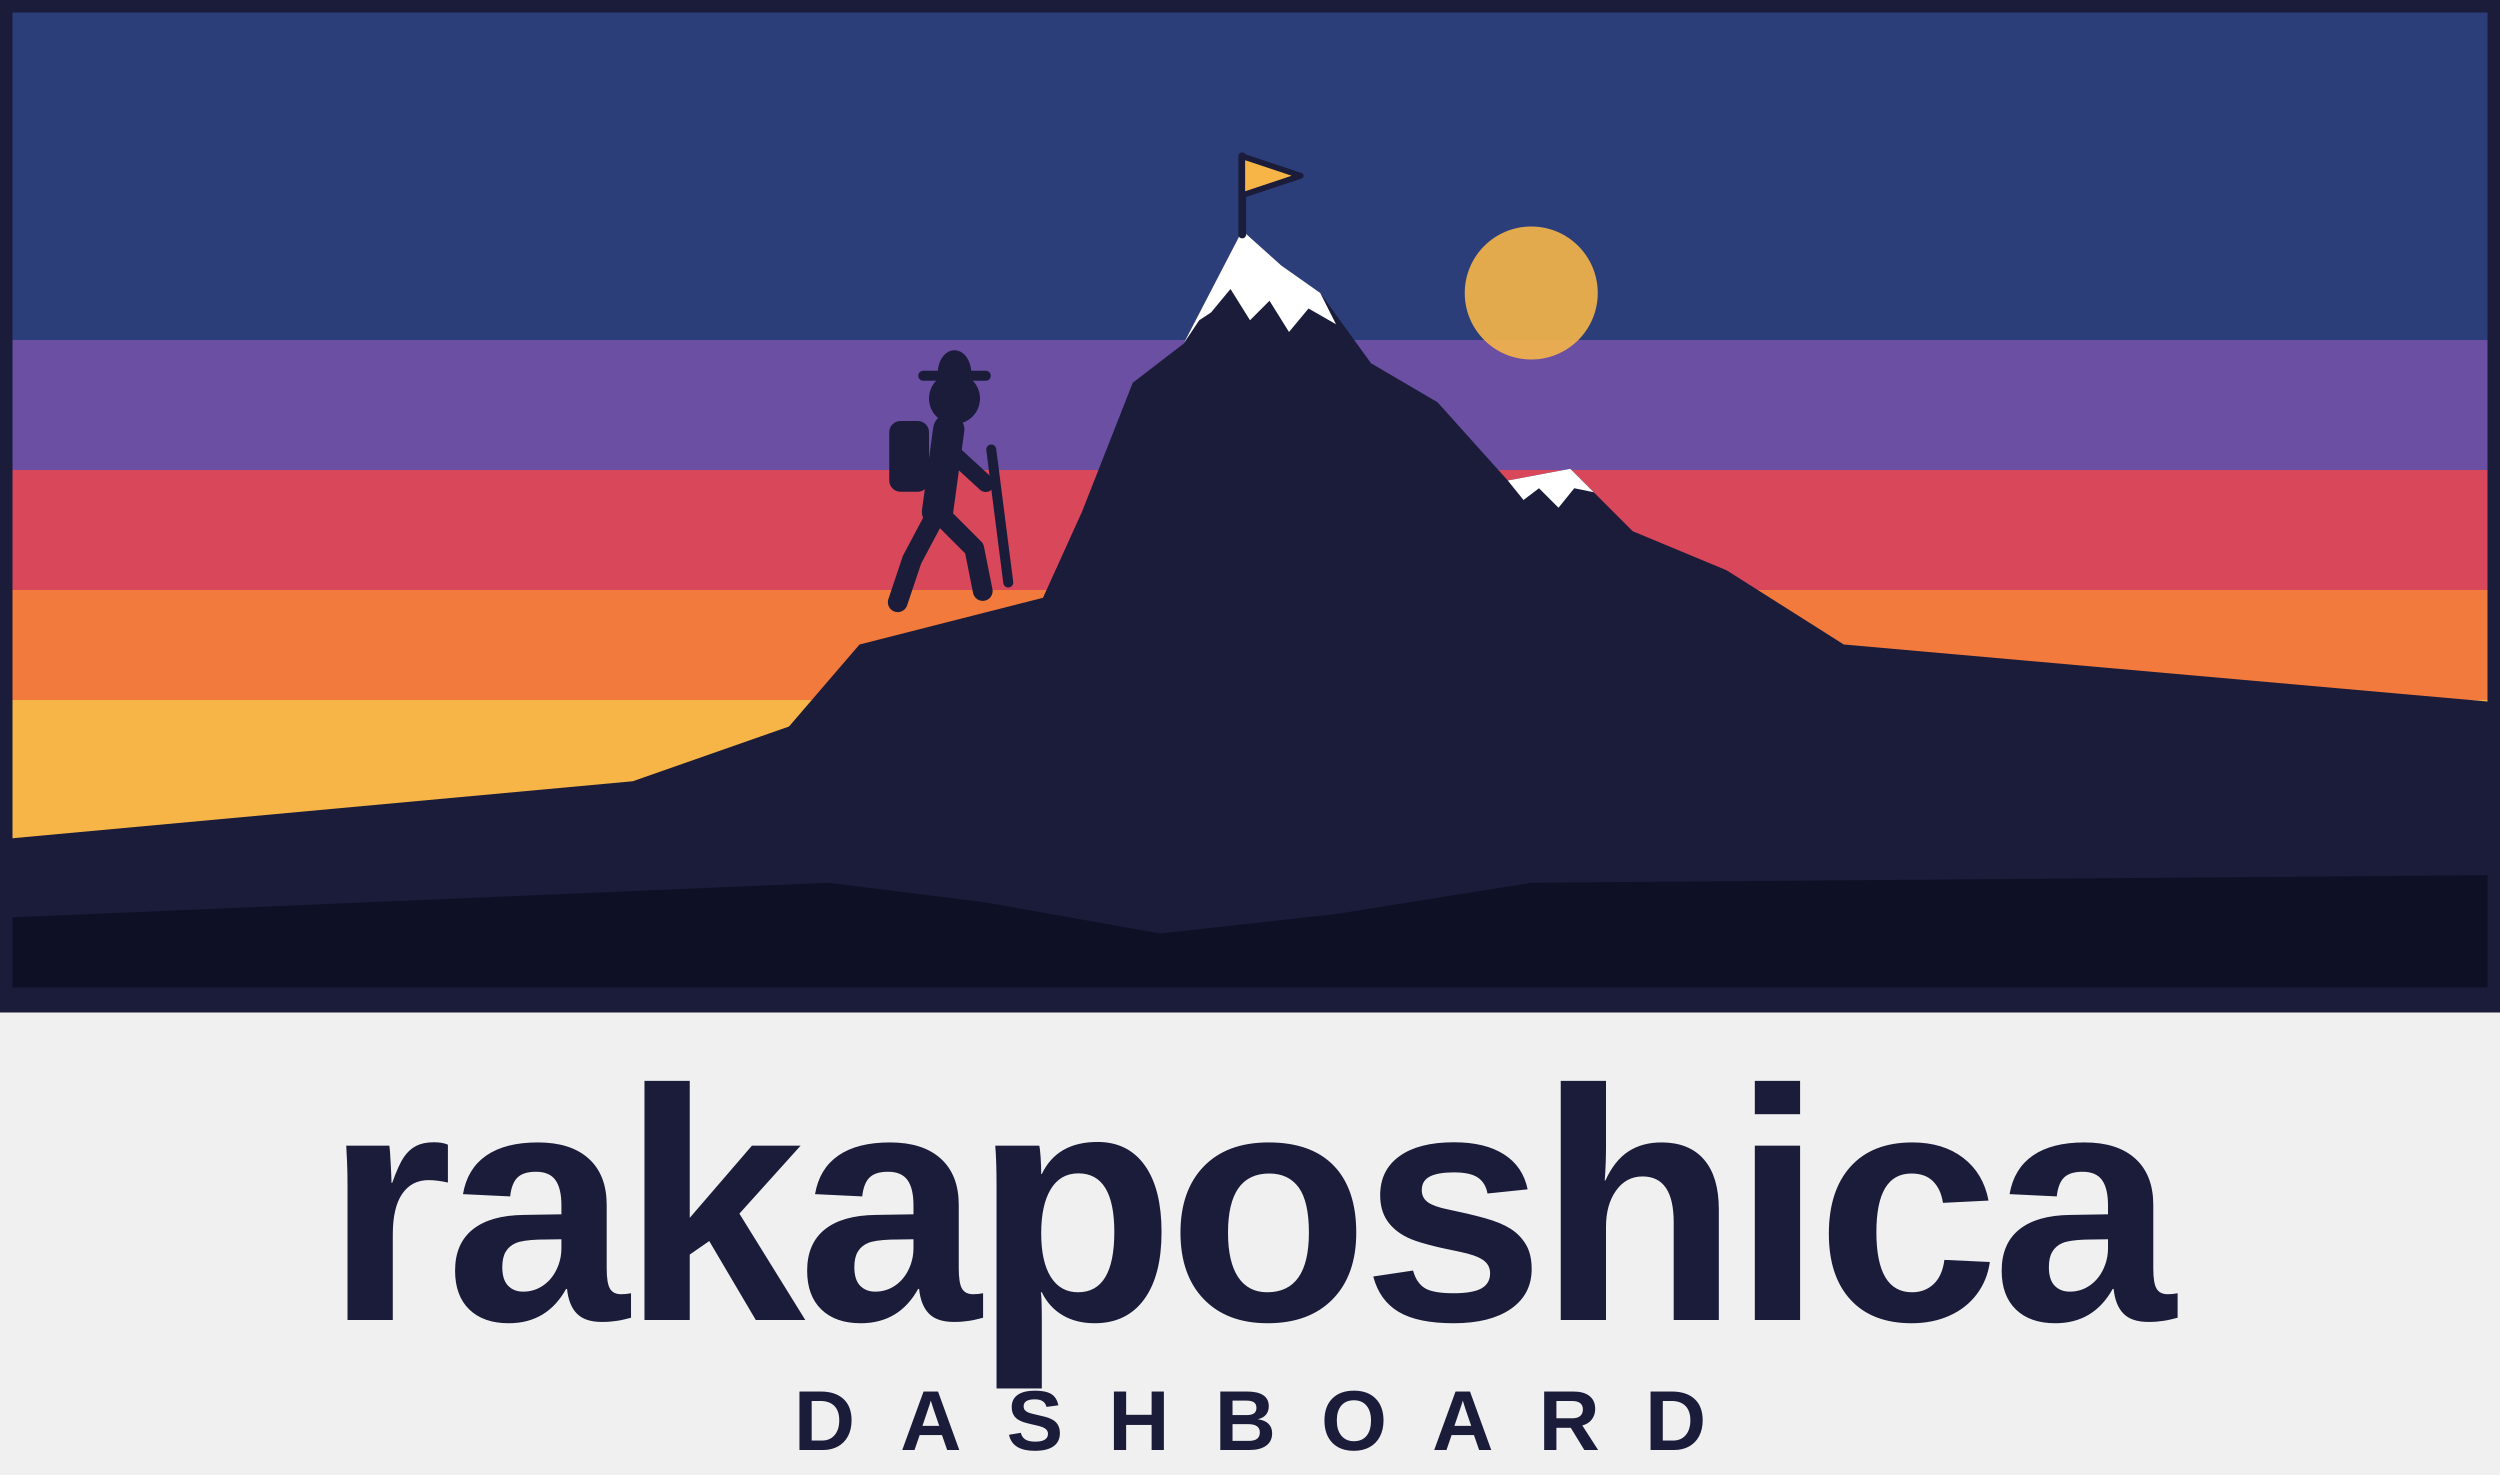
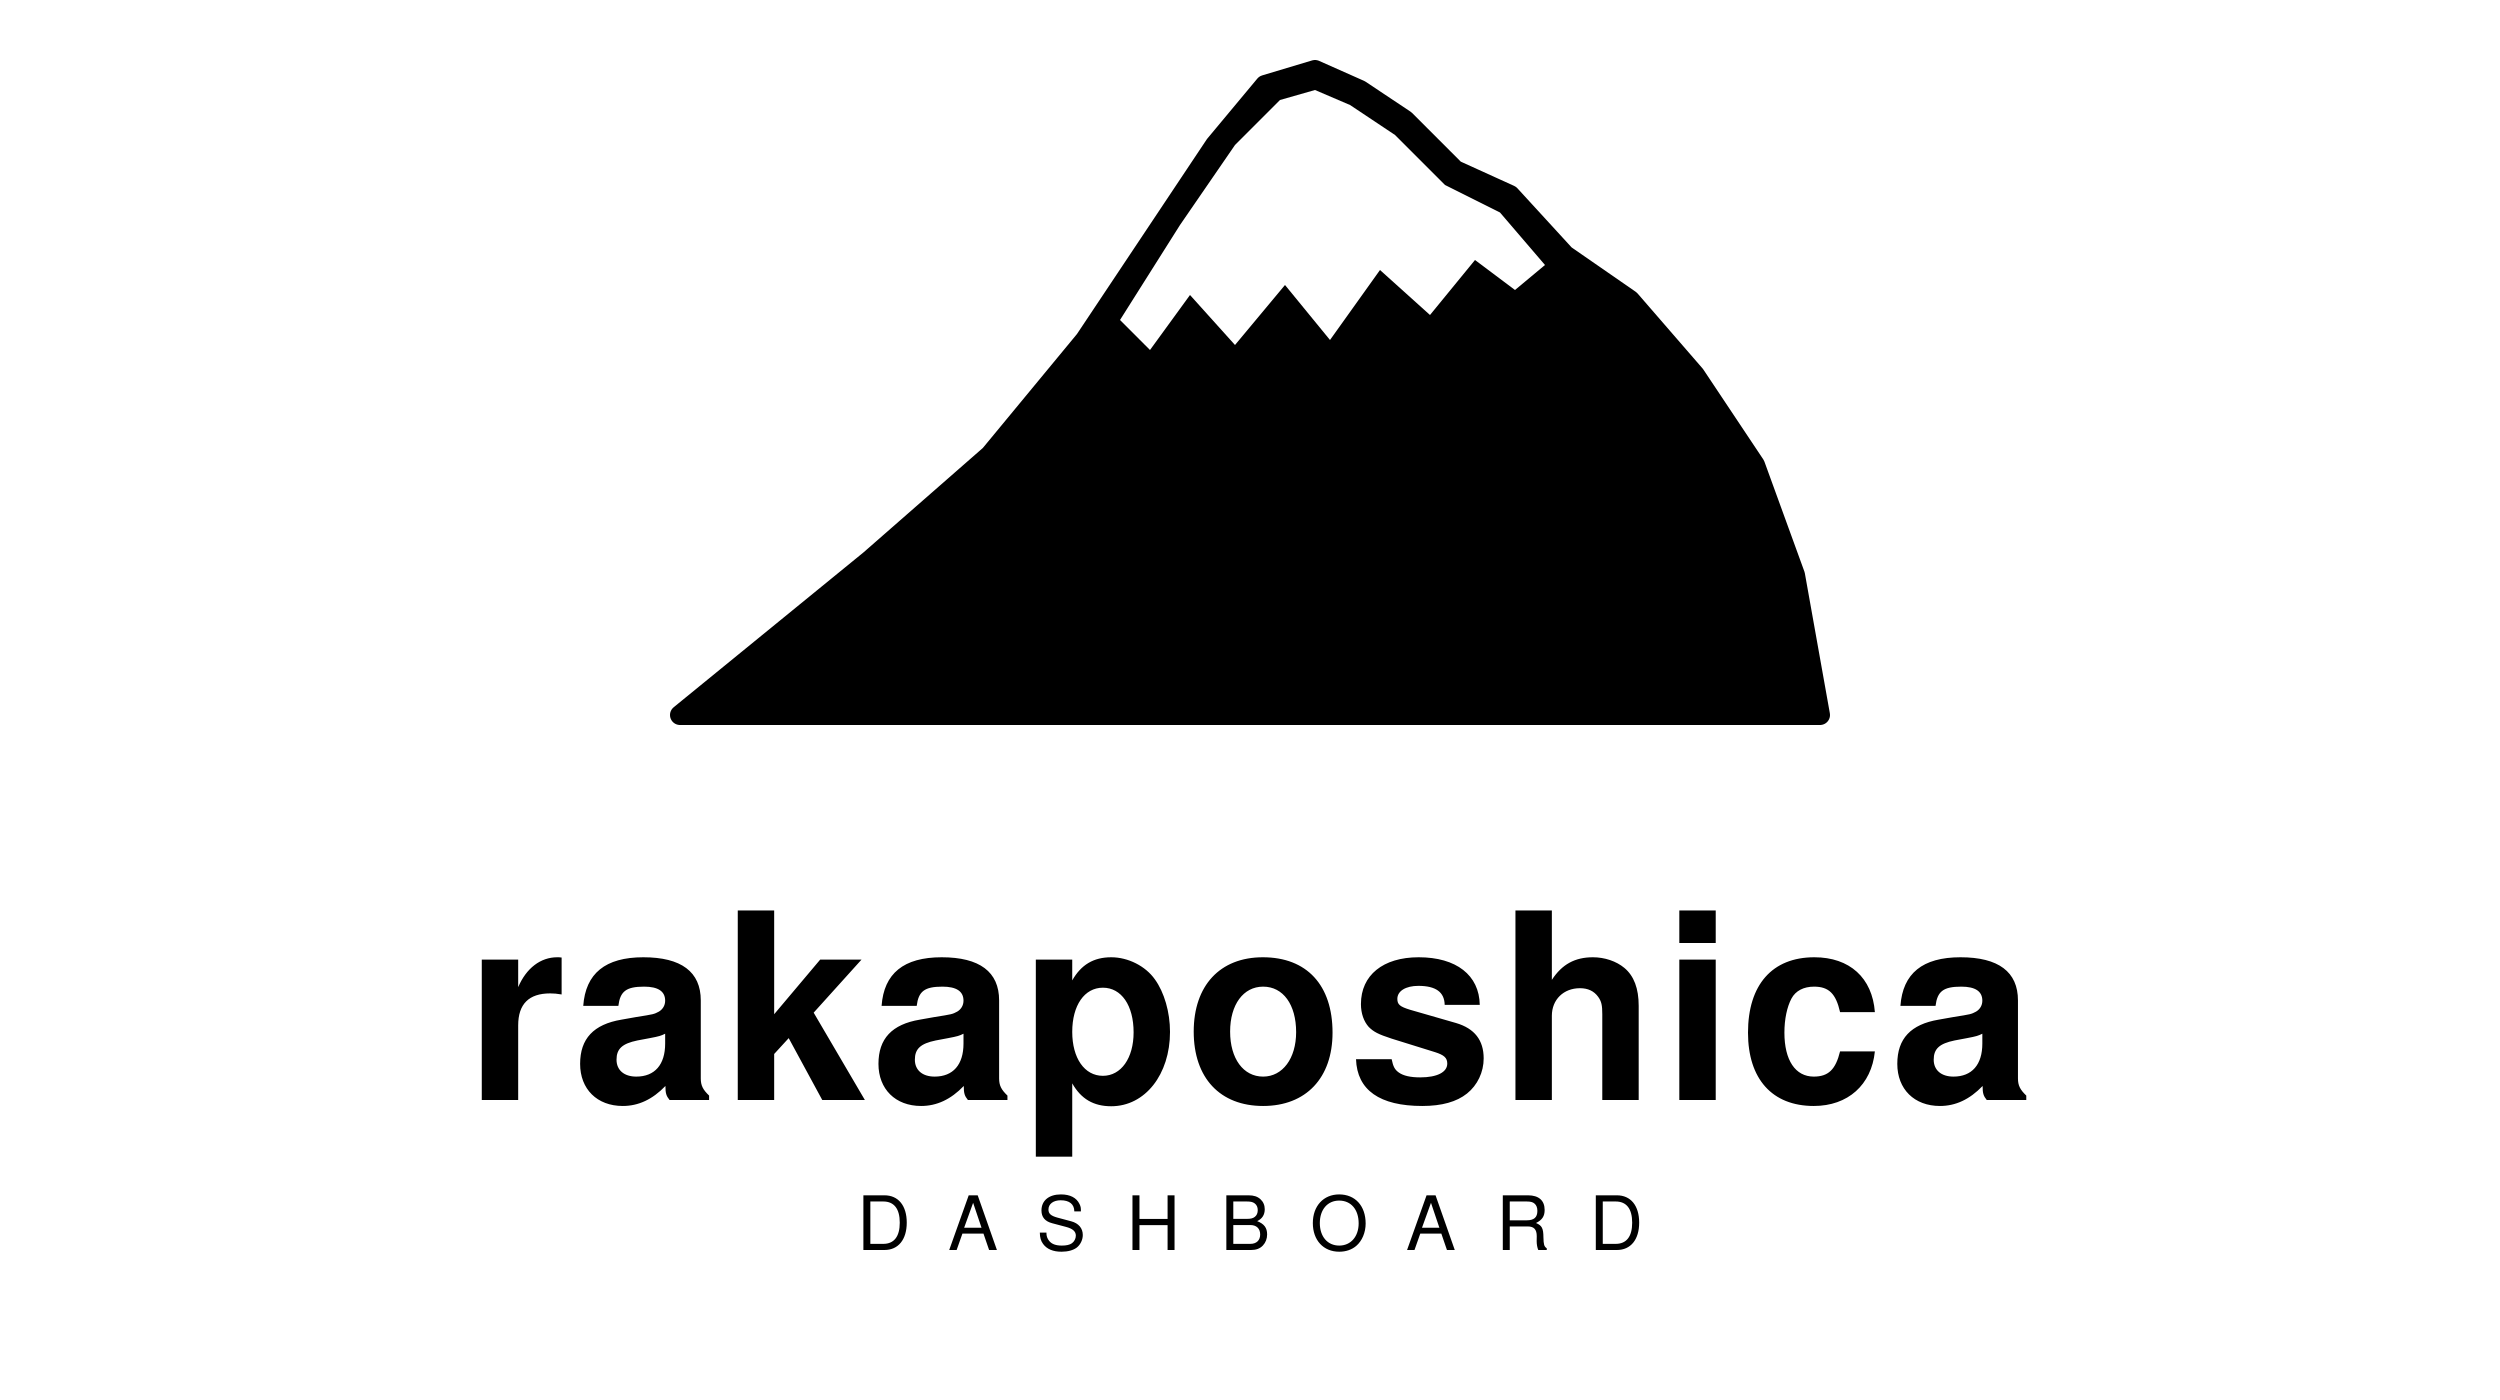
- <svg xmlns="http://www.w3.org/2000/svg" viewBox="0 0 1000 590" role="img" aria-label="Rakaposhica Dashboard">
-   <defs>
-     <clipPath id="c">
-       <rect width="1000" height="400" />
-     </clipPath>
-   </defs>
-   <g clip-path="url(#c)">
-     <rect x="0" y="0" width="1000" height="137.0" fill="#2C3E7A" />
-     <rect x="0" y="136.0" width="1000" height="53.0" fill="#6A4FA3" />
-     <rect x="0" y="188.0" width="1000" height="49.0" fill="#D9475A" />
-     <rect x="0" y="236.0" width="1000" height="45.0" fill="#F27A3D" />
-     <rect x="0" y="280.0" width="1000" height="121.0" fill="#F7B548" />
-     <circle cx="612.5" cy="117.2" r="26.6" fill="#F7B548" opacity=".9" />
-     <polygon points="-1.6,400.0 -1.6,335.9 253.1,312.5 315.6,290.6 343.8,257.8 417.2,239.1 432.8,204.7 453.1,153.1 473.4,137.5 496.9,92.2 512.5,106.2 528.1,117.2 548.4,145.3 575.0,160.9 603.1,192.2 628.1,187.5 653.1,212.5 690.6,228.1 737.5,257.8 1001.6,281.2 1001.6,400.0" fill="#1A1C3A" />
-     <polygon points="496.9,92.2 512.5,106.2 528.1,117.2 534.4,129.7 523.4,123.4 515.6,132.8 507.8,120.3 500.0,128.1 492.2,115.6 484.4,125.0 479.7,128.1 473.4,137.5" fill="#fff" />
-     <polygon points="603.1,192.2 628.1,187.5 637.5,196.9 629.7,195.3 623.4,203.1 615.6,195.3 609.4,200.0" fill="#fff" />
-     <polygon points="-1.6,400.0 -1.6,367.2 331.2,353.1 393.8,360.9 464.1,373.4 534.4,365.6 612.5,353.1 1001.6,350.0 1001.6,400.0" fill="#0E1026" />
-     <path d="M496.9 93.8 V62.5" stroke="#1A1C3A" stroke-width="3.1" stroke-linecap="round" />
-     <path d="M496.9 62.5 L520.3 70.3 L496.9 78.1 Z" fill="#F7B548" stroke="#1A1C3A" stroke-width="2.3" stroke-linejoin="round" />
-     <g fill="#1A1C3A" stroke="#1A1C3A" stroke-linecap="round" stroke-linejoin="round">
-       <circle cx="381.8" cy="159.4" r="10.2" stroke="none" />
-       <path d="M369.3 150.3 L394.3 150.3" fill="none" stroke-width="4.0" />
-       <path d="M375.0 150.3 C375.0 136.7 388.6 136.7 388.6 150.3 Z" stroke="none" />
-       <rect x="355.7" y="168.4" width="15.9" height="28.3" rx="4.5" stroke="none" />
-       <path d="M379.5 171.8 L375.0 204.7" fill="none" stroke-width="12.5" />
-       <path d="M375.0 204.7 L389.7 219.4 L393.1 236.4" fill="none" stroke-width="7.9" />
-       <path d="M375.0 204.7 L364.8 223.9 L359.1 240.9" fill="none" stroke-width="7.9" />
-       <path d="M379.5 179.8 L394.3 193.4" fill="none" stroke-width="6.8" />
-       <path d="M396.5 179.8 L403.3 233.0" fill="none" stroke-width="4.0" />
-     </g>
+ <svg xmlns="http://www.w3.org/2000/svg" viewBox="0 0 1000 560" role="img" aria-label="Rakaposhica Dashboard">
+   <rect width="1000" height="560" fill="#ffffff" />
+   <g transform="translate(244 -118)">
+     <path d="M28,404 L104,342 L152,300 L190,254 L218,212 L242,176 L262,152 L282,146 L300,154 L318,166 L338,186 L360,196 L382,220 L408,238 L434,268 L458,304 L474,348 L484,404 Z" fill="#000000" stroke="#000000" stroke-width="8" stroke-linejoin="round" />
+     <path d="M204,246 L228,208 L250,176 L268,158 L282,154 L296,160 L314,172 L334,192 L356,203 L374,224 L362,234 L346,222 L328,244 L308,226 L288,254 L270,232 L250,256 L232,236 L216,258 Z" fill="#ffffff" stroke-linejoin="round" />
  </g>
-   <rect width="1000" height="400" fill="none" stroke="#1A1C3A" stroke-width="10" />
-   <text x="500.0" y="528" text-anchor="middle" font-family="'Arial Black','Helvetica Neue',Arial,sans-serif" font-weight="900" font-size="132" letter-spacing="-3" fill="#1A1C3A">rakaposhica</text>
-   <text x="500.0" y="580" text-anchor="middle" font-family="'Helvetica Neue',Arial,sans-serif" font-weight="700" font-size="34" letter-spacing="18" fill="#1A1C3A">DASHBOARD</text>
+   <text x="500" y="440" text-anchor="middle" font-family="'Helvetica Neue',Helvetica,Arial,sans-serif" font-weight="700" font-size="104" letter-spacing="2" fill="#000000">rakaposhica</text>
+   <text x="500" y="500" text-anchor="middle" font-family="'Helvetica Neue',Helvetica,Arial,sans-serif" font-weight="500" font-size="30" letter-spacing="16" fill="#000000">DASHBOARD</text>
</svg>
